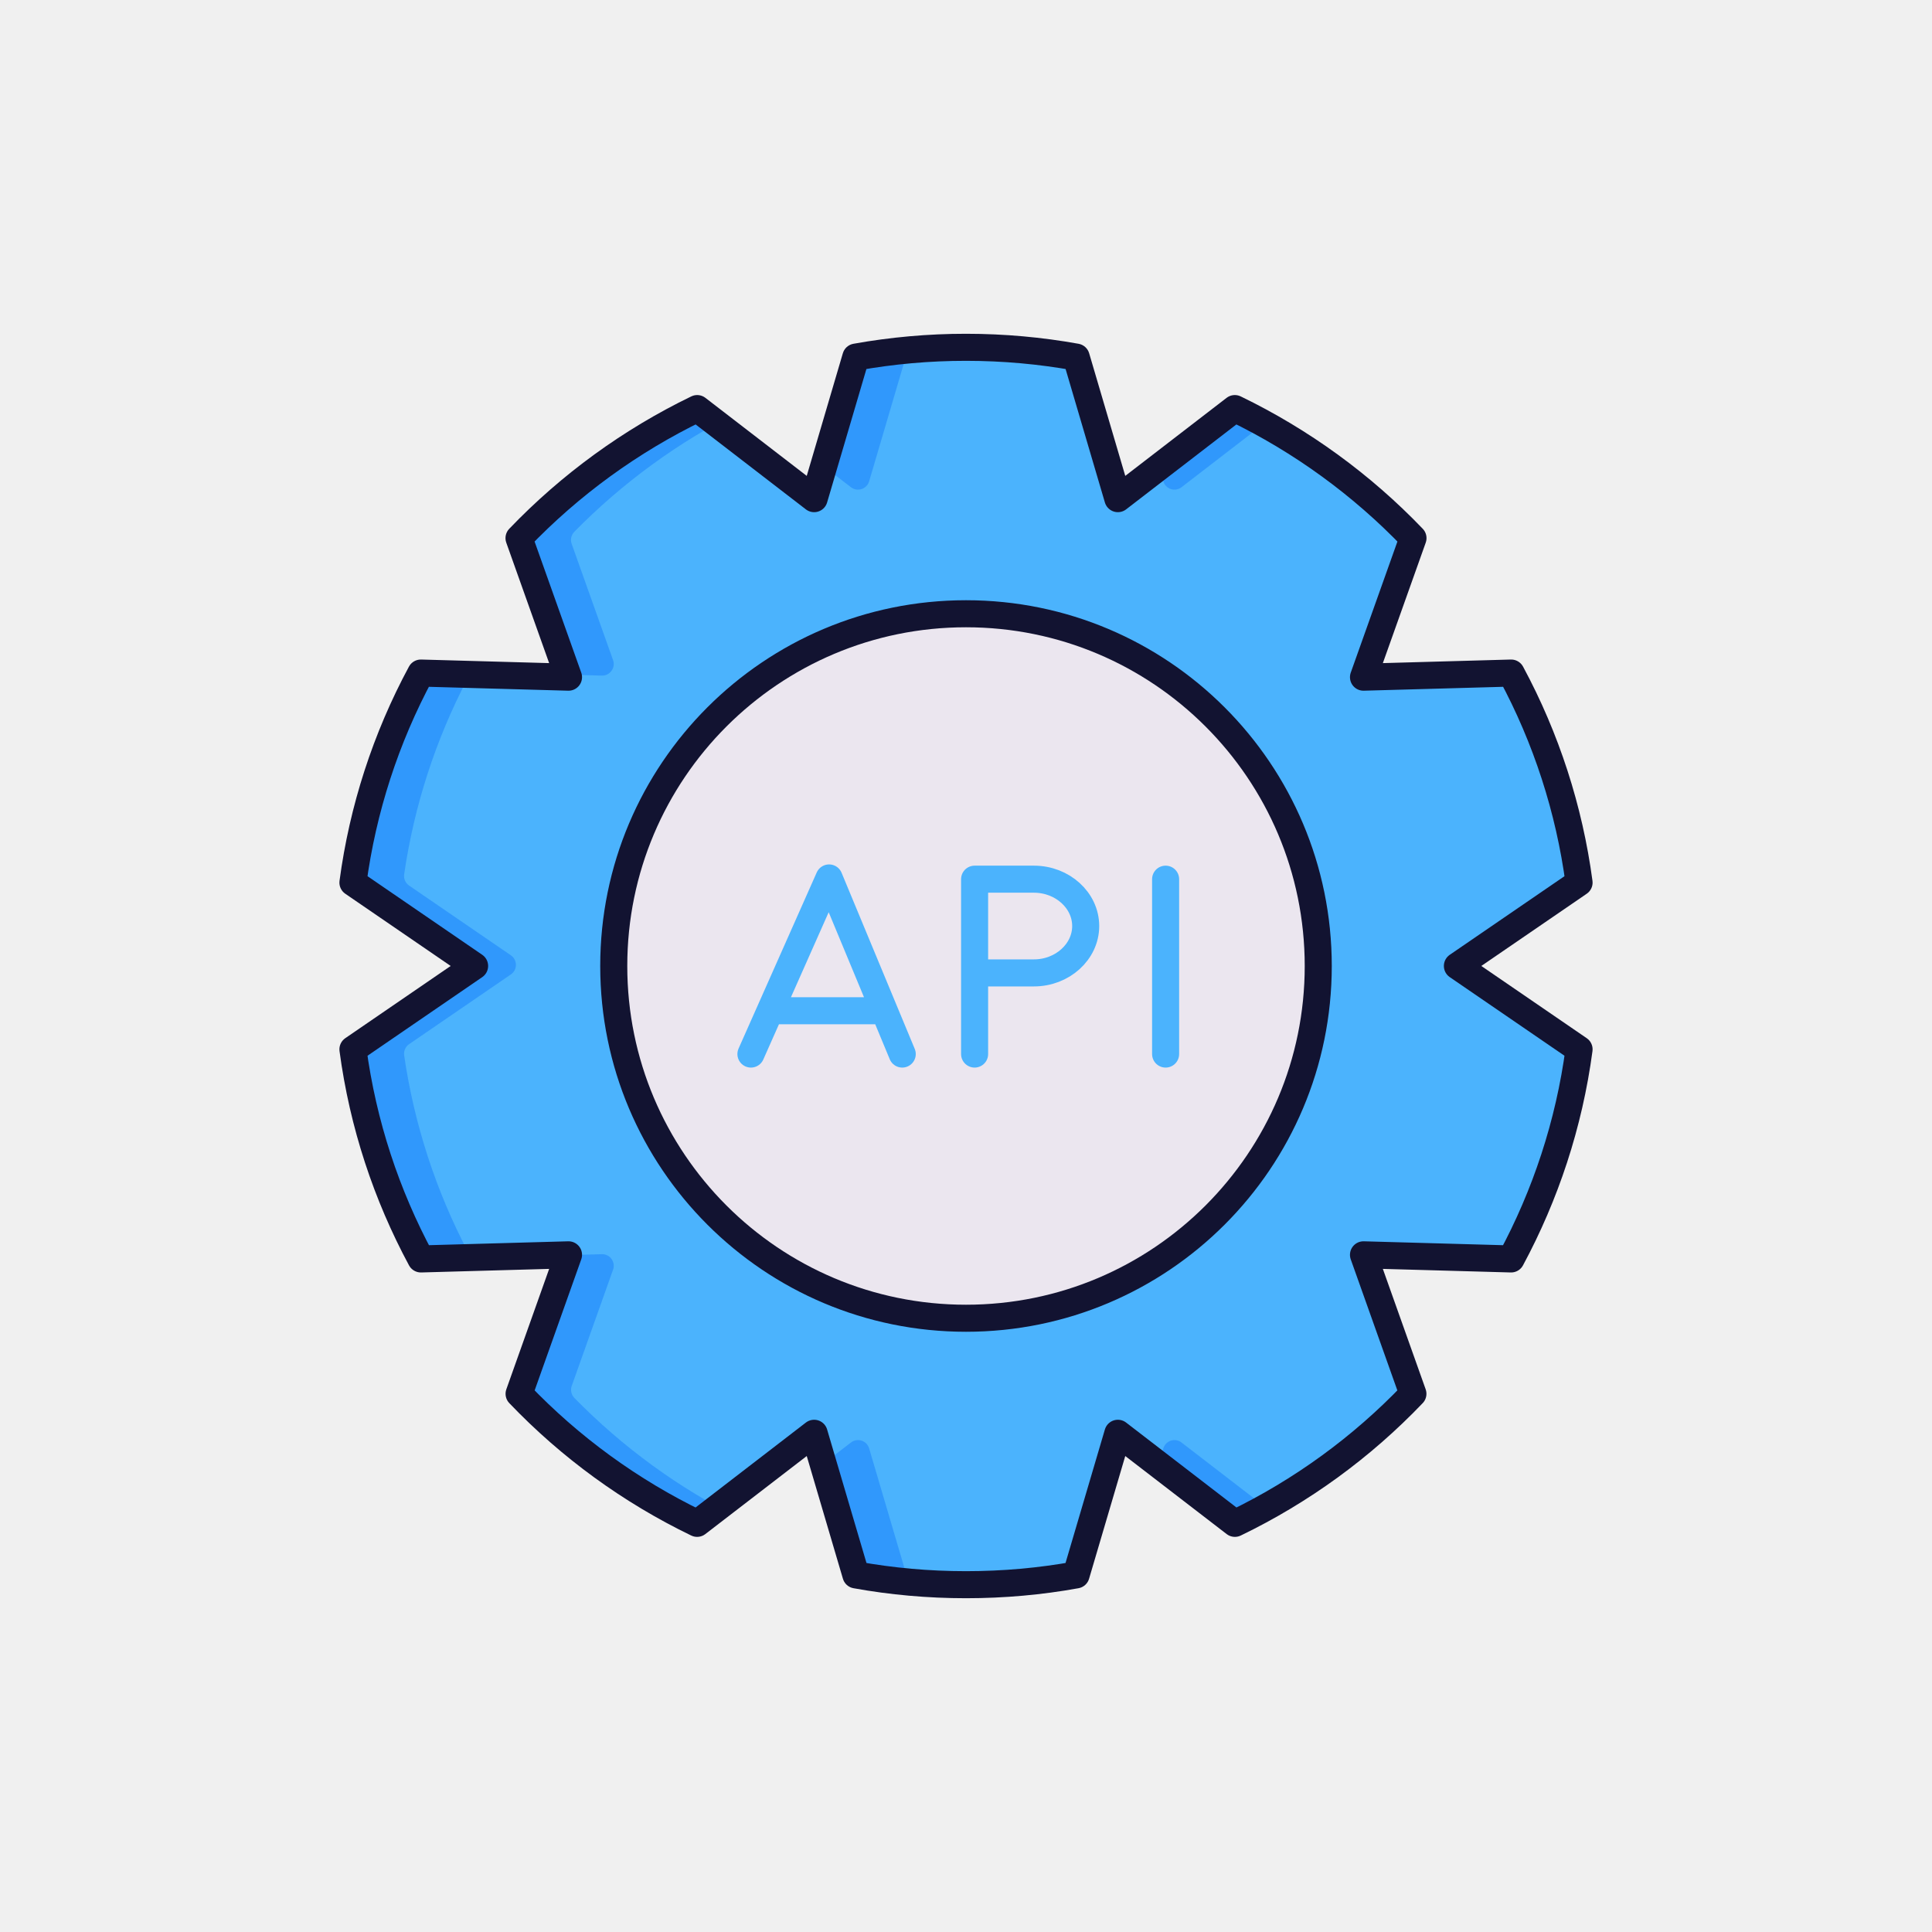
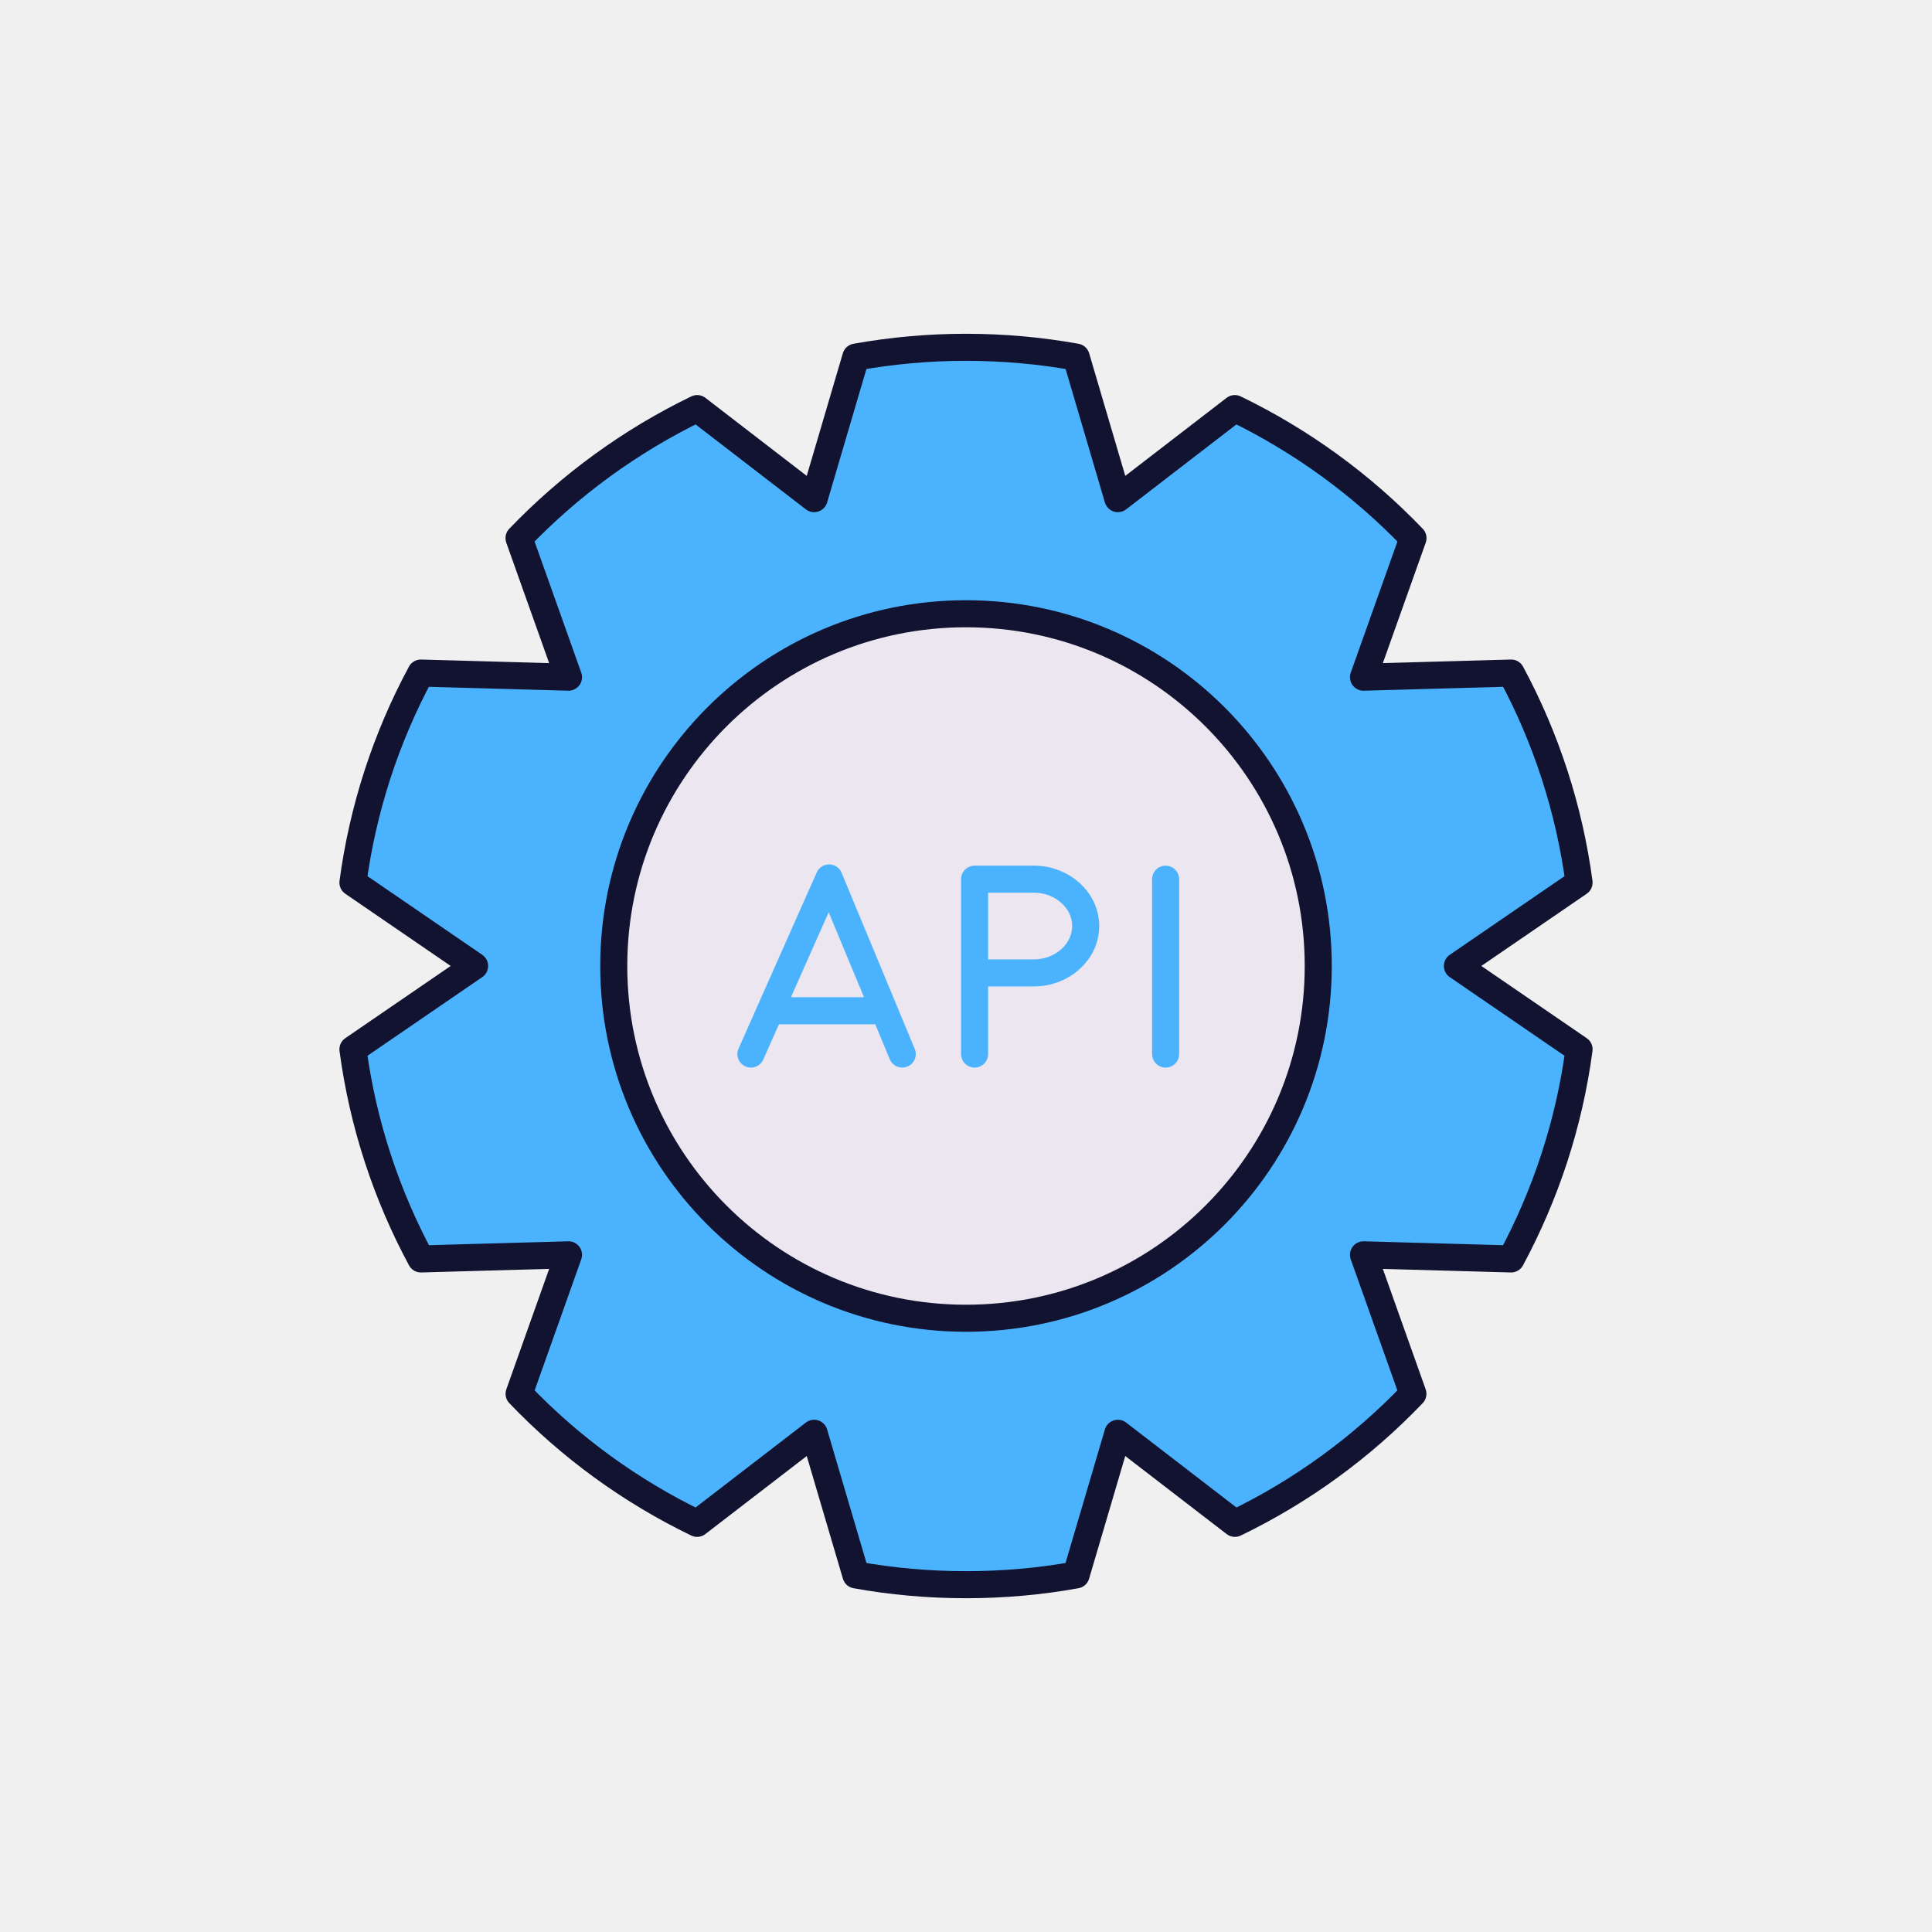
- <svg xmlns="http://www.w3.org/2000/svg" xmlns:xlink="http://www.w3.org/1999/xlink" width="500" height="500" style="width:100%;height:100%;transform:translate3d(0,0,0);content-visibility:visible" viewBox="0 0 500 500">
+ <svg xmlns="http://www.w3.org/2000/svg" xmlns:xlink="http://www.w3.org/1999/xlink" style="transform:translate3d(0,0,0)" viewBox="0 0 500 500">
  <defs>
-     <clipPath id="c">
+     <path id="c" d="m380.784 252.18 26.337 18.047a3.006 3.006 0 0 1 1.282 2.905 158.753 158.753 0 0 1-16.459 50.745 3.003 3.003 0 0 1-2.745 1.6l-31.951-.893c-2.108-.059-3.616 2.017-2.91 4.004l10.696 30.08a3.005 3.005 0 0 1-.673 3.105 160.031 160.031 0 0 1-43.089 31.36 3.004 3.004 0 0 1-3.165-.318l-25.335-19.499a3 3 0 0 0-4.707 1.529l-9.041 30.661a3.002 3.002 0 0 1-2.369 2.116A159.894 159.894 0 0 1 250 409.834c-9.077 0-17.988-.747-26.655-2.212a3 3 0 0 1-2.369-2.116l-9.041-30.661a3 3 0 0 0-4.707-1.529l-25.335 19.499a3.004 3.004 0 0 1-3.165.318 160.031 160.031 0 0 1-43.089-31.36 3.005 3.005 0 0 1-.673-3.105l10.696-30.08c.706-1.987-.802-4.063-2.91-4.004l-31.951.893a3.003 3.003 0 0 1-2.745-1.6 158.753 158.753 0 0 1-16.459-50.745 3.006 3.006 0 0 1 1.282-2.905l26.337-18.047a3 3 0 0 0 0-4.949l-26.337-18.047a3.006 3.006 0 0 1-1.282-2.905 158.615 158.615 0 0 1 16.44-50.726 3.003 3.003 0 0 1 2.745-1.6l31.969.893c2.108.059 3.617-2.018 2.91-4.005l-10.712-30.095a3.004 3.004 0 0 1 .675-3.108 161.193 161.193 0 0 1 43.121-31.357 3.005 3.005 0 0 1 3.169.317l25.312 19.495c1.671 1.287 4.112.493 4.708-1.53l9.022-30.635a3 3 0 0 1 2.374-2.117A161.424 161.424 0 0 1 250 89.596c9.093 0 18.004.764 26.67 2.215a3 3 0 0 1 2.374 2.117l9.022 30.635c.596 2.023 3.037 2.817 4.708 1.53l25.312-19.495a3.005 3.005 0 0 1 3.169-.317 161.193 161.193 0 0 1 43.121 31.357 3.004 3.004 0 0 1 .675 3.108l-10.712 30.095c-.707 1.987.802 4.064 2.91 4.005l31.969-.893a3.003 3.003 0 0 1 2.745 1.6 158.615 158.615 0 0 1 16.44 50.726 3.006 3.006 0 0 1-1.282 2.905l-26.337 18.047a3 3 0 0 0 0 4.949z" />
+     <path id="d" d="M158.838 249.432c0 50.348 40.814 91.162 91.162 91.162s91.162-40.814 91.162-91.162S300.348 158.27 250 158.27s-91.162 40.814-91.162 91.162z" />
+     <clipPath id="b">
      <path d="M0 0h500v500H0z" />
    </clipPath>
-     <filter id="a" width="100%" height="100%" x="0%" y="0%" filterUnits="objectBoundingBox">
+     <filter id="a" width="100%" height="100%" x="0%" y="0%">
      <feComponentTransfer in="SourceGraphic">
        <feFuncA tableValues="1.0 0.0" type="table" />
      </feComponentTransfer>
    </filter>
-     <mask id="d" mask-type="alpha">
-       <g filter="url(#a)">
-         <path fill="#fff" d="M0 0h500v500H0z" opacity="0" />
-         <use xlink:href="#b" />
+     <mask id="e" mask-type="alpha">
+       <g filter="url(#a)" />
+     </mask>
+   </defs>
+   <g clip-path="url(#b)">
+     <use xlink:href="#c" fill="#4bb3fd" />
+     <use xlink:href="#d" fill="#ebe6ef" />
+     <g mask="url(#e)" opacity=".5" style="mix-blend-mode:multiply">
+       <use xlink:href="#c" fill="#4bb3fd" opacity="1" />
+       <use xlink:href="#d" fill="#ebe6ef" opacity="1" />
+     </g>
+     <g fill="none" stroke-linejoin="round" stroke-width="7">
+       <path stroke="#4bb3fd" stroke-linecap="round" d="M252.229 227.531h15.352c7.363 0 13.396 5.459 13.396 12.132 0 3.329-1.512 6.36-3.94 8.562-2.428 2.195-5.778 3.562-9.456 3.562h-15.352m-.002-24.255v45.256m-18.728 0-18.93-45.576-20.23 45.576m34.502-11.214h-29.524m102.343 11.215v-45.258" />
+       <g stroke="#121331">
+         <path d="m377.173 249.99 31.488 21.577c-2.592 19.404-8.692 37.702-17.593 54.247l-38.198-1.067 12.79 35.967a160.01 160.01 0 0 1-46.069 33.528l-30.288-23.311-10.807 36.653c-9.244 1.677-18.775 2.535-28.496 2.535s-19.252-.858-28.496-2.535l-10.807-36.653-30.288 23.311a160.01 160.01 0 0 1-46.069-33.528l12.79-35.967-38.198 1.067c-8.901-16.545-15.001-34.843-17.593-54.247l31.488-21.577-31.488-21.576a158.64 158.64 0 0 1 17.574-54.228l38.217 1.068-12.809-35.987a161.158 161.158 0 0 1 46.108-33.528l30.268 23.312 10.788-36.635A161.34 161.34 0 0 1 250 89.881c9.74 0 19.271.876 28.515 2.535l10.788 36.635 30.268-23.312a161.158 161.158 0 0 1 46.108 33.528l-12.809 35.987 38.217-1.068a158.64 158.64 0 0 1 17.574 54.228l-31.488 21.576z" />
+         <path d="M158.838 250c0 50.348 40.814 91.162 91.162 91.162s91.162-40.814 91.162-91.162-40.814-91.162-91.162-91.162-91.162 40.814-91.162 91.162z" />
      </g>
-     </mask>
-     <g id="b" fill="red" style="display:block">
-       <path d="m393.784 252.18 26.337 18.047a3.006 3.006 0 0 1 1.282 2.905 158.753 158.753 0 0 1-16.459 50.745 3.003 3.003 0 0 1-2.745 1.6l-31.951-.893c-2.108-.059-3.616 2.017-2.91 4.004l10.696 30.08a3.005 3.005 0 0 1-.673 3.105 160.031 160.031 0 0 1-43.089 31.36 3.004 3.004 0 0 1-3.165-.318l-25.335-19.499c-1.67-1.286-4.111-.493-4.707 1.529l-9.041 30.661a3.002 3.002 0 0 1-2.369 2.116A159.894 159.894 0 0 1 263 409.834c-9.077 0-17.988-.747-26.655-2.212a3 3 0 0 1-2.369-2.116l-9.041-30.661c-.596-2.022-3.037-2.815-4.707-1.529l-25.335 19.499a3.004 3.004 0 0 1-3.165.318 160.031 160.031 0 0 1-43.089-31.36 3.005 3.005 0 0 1-.673-3.105l10.696-30.08c.706-1.987-.802-4.063-2.91-4.004l-31.951.893a3.003 3.003 0 0 1-2.745-1.6 158.753 158.753 0 0 1-16.459-50.745 3.006 3.006 0 0 1 1.282-2.905l26.337-18.047c1.739-1.192 1.739-3.757 0-4.949l-26.337-18.047a3.006 3.006 0 0 1-1.282-2.905 158.615 158.615 0 0 1 16.44-50.726 3.003 3.003 0 0 1 2.745-1.6l31.969.893c2.108.059 3.617-2.018 2.91-4.005l-10.712-30.095a3.004 3.004 0 0 1 .675-3.108 161.193 161.193 0 0 1 43.121-31.357 3.005 3.005 0 0 1 3.169.317l25.312 19.495c1.671 1.287 4.112.493 4.708-1.53l9.022-30.635a3 3 0 0 1 2.374-2.117A161.424 161.424 0 0 1 263 89.596c9.093 0 18.004.764 26.67 2.215a3 3 0 0 1 2.374 2.117l9.022 30.635c.596 2.023 3.037 2.817 4.708 1.53l25.312-19.495a3.005 3.005 0 0 1 3.169-.317 161.193 161.193 0 0 1 43.121 31.357 3.004 3.004 0 0 1 .675 3.108l-10.712 30.095c-.707 1.987.802 4.064 2.91 4.005l31.969-.893a3.003 3.003 0 0 1 2.745 1.6 158.615 158.615 0 0 1 16.44 50.726 3.006 3.006 0 0 1-1.282 2.905l-26.337 18.047c-1.739 1.192-1.739 3.757 0 4.949z" />
-       <path d="M171.838 249.432c0 50.348 40.814 91.162 91.162 91.162 50.348 0 91.162-40.814 91.162-91.162 0-50.348-40.814-91.162-91.162-91.162-50.348 0-91.162 40.814-91.162 91.162z" />
-     </g>
-   </defs>
-   <g clip-path="url(#c)">
-     <g style="display:block">
-       <path fill="#4BB3FD" d="m380.784 252.18 26.337 18.047a3.006 3.006 0 0 1 1.282 2.905 158.753 158.753 0 0 1-16.459 50.745 3.003 3.003 0 0 1-2.745 1.6l-31.951-.893c-2.108-.059-3.616 2.017-2.91 4.004l10.696 30.08a3.005 3.005 0 0 1-.673 3.105 160.031 160.031 0 0 1-43.089 31.36 3.004 3.004 0 0 1-3.165-.318l-25.335-19.499c-1.67-1.286-4.111-.493-4.707 1.529l-9.041 30.661a3.002 3.002 0 0 1-2.369 2.116A159.894 159.894 0 0 1 250 409.834c-9.077 0-17.988-.747-26.655-2.212a3 3 0 0 1-2.369-2.116l-9.041-30.661c-.596-2.022-3.037-2.815-4.707-1.529l-25.335 19.499a3.004 3.004 0 0 1-3.165.318 160.031 160.031 0 0 1-43.089-31.36 3.005 3.005 0 0 1-.673-3.105l10.696-30.08c.706-1.987-.802-4.063-2.91-4.004l-31.951.893a3.003 3.003 0 0 1-2.745-1.6 158.753 158.753 0 0 1-16.459-50.745 3.006 3.006 0 0 1 1.282-2.905l26.337-18.047c1.739-1.192 1.739-3.757 0-4.949l-26.337-18.047a3.006 3.006 0 0 1-1.282-2.905 158.615 158.615 0 0 1 16.44-50.726 3.003 3.003 0 0 1 2.745-1.6l31.969.893c2.108.059 3.617-2.018 2.91-4.005l-10.712-30.095a3.004 3.004 0 0 1 .675-3.108 161.193 161.193 0 0 1 43.121-31.357 3.005 3.005 0 0 1 3.169.317l25.312 19.495c1.671 1.287 4.112.493 4.708-1.53l9.022-30.635a3 3 0 0 1 2.374-2.117A161.424 161.424 0 0 1 250 89.596c9.093 0 18.004.764 26.67 2.215a3 3 0 0 1 2.374 2.117l9.022 30.635c.596 2.023 3.037 2.817 4.708 1.53l25.312-19.495a3.005 3.005 0 0 1 3.169-.317 161.193 161.193 0 0 1 43.121 31.357 3.004 3.004 0 0 1 .675 3.108l-10.712 30.095c-.707 1.987.802 4.064 2.91 4.005l31.969-.893a3.003 3.003 0 0 1 2.745 1.6 158.615 158.615 0 0 1 16.44 50.726 3.006 3.006 0 0 1-1.282 2.905l-26.337 18.047c-1.739 1.192-1.739 3.757 0 4.949z" />
-       <path fill="#EBE6EF" d="M158.838 249.432c0 50.348 40.814 91.162 91.162 91.162 50.348 0 91.162-40.814 91.162-91.162 0-50.348-40.814-91.162-91.162-91.162-50.348 0-91.162 40.814-91.162 91.162z" />
-     </g>
-     <g mask="url(#d)" opacity=".5" style="mix-blend-mode:multiply;display:block">
-       <path fill="#4BB3FD" d="m380.784 252.18 26.337 18.047a3.006 3.006 0 0 1 1.282 2.905 158.753 158.753 0 0 1-16.459 50.745 3.003 3.003 0 0 1-2.745 1.6l-31.951-.893c-2.108-.059-3.616 2.017-2.91 4.004l10.696 30.08a3.005 3.005 0 0 1-.673 3.105 160.031 160.031 0 0 1-43.089 31.36 3.004 3.004 0 0 1-3.165-.318l-25.335-19.499c-1.67-1.286-4.111-.493-4.707 1.529l-9.041 30.661a3.002 3.002 0 0 1-2.369 2.116A159.894 159.894 0 0 1 250 409.834c-9.077 0-17.988-.747-26.655-2.212a3 3 0 0 1-2.369-2.116l-9.041-30.661c-.596-2.022-3.037-2.815-4.707-1.529l-25.335 19.499a3.004 3.004 0 0 1-3.165.318 160.031 160.031 0 0 1-43.089-31.36 3.005 3.005 0 0 1-.673-3.105l10.696-30.08c.706-1.987-.802-4.063-2.91-4.004l-31.951.893a3.003 3.003 0 0 1-2.745-1.6 158.753 158.753 0 0 1-16.459-50.745 3.006 3.006 0 0 1 1.282-2.905l26.337-18.047c1.739-1.192 1.739-3.757 0-4.949l-26.337-18.047a3.006 3.006 0 0 1-1.282-2.905 158.615 158.615 0 0 1 16.44-50.726 3.003 3.003 0 0 1 2.745-1.6l31.969.893c2.108.059 3.617-2.018 2.91-4.005l-10.712-30.095a3.004 3.004 0 0 1 .675-3.108 161.193 161.193 0 0 1 43.121-31.357 3.005 3.005 0 0 1 3.169.317l25.312 19.495c1.671 1.287 4.112.493 4.708-1.53l9.022-30.635a3 3 0 0 1 2.374-2.117A161.424 161.424 0 0 1 250 89.596c9.093 0 18.004.764 26.67 2.215a3 3 0 0 1 2.374 2.117l9.022 30.635c.596 2.023 3.037 2.817 4.708 1.53l25.312-19.495a3.005 3.005 0 0 1 3.169-.317 161.193 161.193 0 0 1 43.121 31.357 3.004 3.004 0 0 1 .675 3.108l-10.712 30.095c-.707 1.987.802 4.064 2.91 4.005l31.969-.893a3.003 3.003 0 0 1 2.745 1.6 158.615 158.615 0 0 1 16.44 50.726 3.006 3.006 0 0 1-1.282 2.905l-26.337 18.047c-1.739 1.192-1.739 3.757 0 4.949z" opacity="1" />
-       <path fill="#EBE6EF" d="M158.838 249.432c0 50.348 40.814 91.162 91.162 91.162 50.348 0 91.162-40.814 91.162-91.162 0-50.348-40.814-91.162-91.162-91.162-50.348 0-91.162 40.814-91.162 91.162z" opacity="1" />
-     </g>
-     <path fill="none" stroke="#4BB3FD" stroke-linecap="round" stroke-linejoin="round" stroke-width="7" d="M252.229 227.531h15.352c7.363 0 13.396 5.459 13.396 12.132 0 3.329-1.512 6.36-3.94 8.562-2.428 2.195-5.778 3.562-9.456 3.562h-15.352m-.002-24.255v45.256m-18.728 0-18.93-45.576-20.23 45.576m34.502-11.214h-29.524m102.343 11.215v-45.258" style="display:block" />
-     <path fill="none" stroke="#121331" stroke-linecap="round" stroke-linejoin="round" stroke-width="7" d="m127.173-.01 31.488 21.577c-2.592 19.404-8.692 37.702-17.593 54.247l-38.198-1.067 12.79 35.967a160.012 160.012 0 0 1-46.069 33.528l-30.288-23.311-10.807 36.653c-9.244 1.677-18.775 2.535-28.496 2.535s-19.252-.858-28.496-2.535l-10.807-36.653-30.288 23.311a160.012 160.012 0 0 1-46.069-33.528l12.79-35.967-38.198 1.067c-8.901-16.545-15.001-34.843-17.593-54.247L-127.173-.01l-31.488-21.576a158.641 158.641 0 0 1 17.574-54.228l38.217 1.068-12.809-35.987a161.164 161.164 0 0 1 46.108-33.528l30.268 23.312 10.788-36.635A161.338 161.338 0 0 1 0-160.119c9.74 0 19.271.876 28.515 2.535l10.788 36.635 30.268-23.312a161.164 161.164 0 0 1 46.108 33.528L102.87-74.746l38.217-1.068a158.641 158.641 0 0 1 17.574 54.228L127.173-.01z" style="display:block" transform="translate(250 250)" />
-     <path fill="none" stroke="#121331" stroke-linecap="round" stroke-linejoin="round" stroke-width="7" d="M-91.162 0c0 50.348 40.814 91.162 91.162 91.162 50.348 0 91.162-40.814 91.162-91.162 0-50.348-40.814-91.162-91.162-91.162-50.348 0-91.162 40.814-91.162 91.162z" style="display:block" transform="translate(250 250)" />
-     <g class="com" style="display:none">
-       <path />
-       <path />
-       <path />
-       <path />
-       <path />
-       <path />
-       <path />
-       <path />
-       <path />
-       <path />
-       <path />
-       <path />
    </g>
  </g>
</svg>
